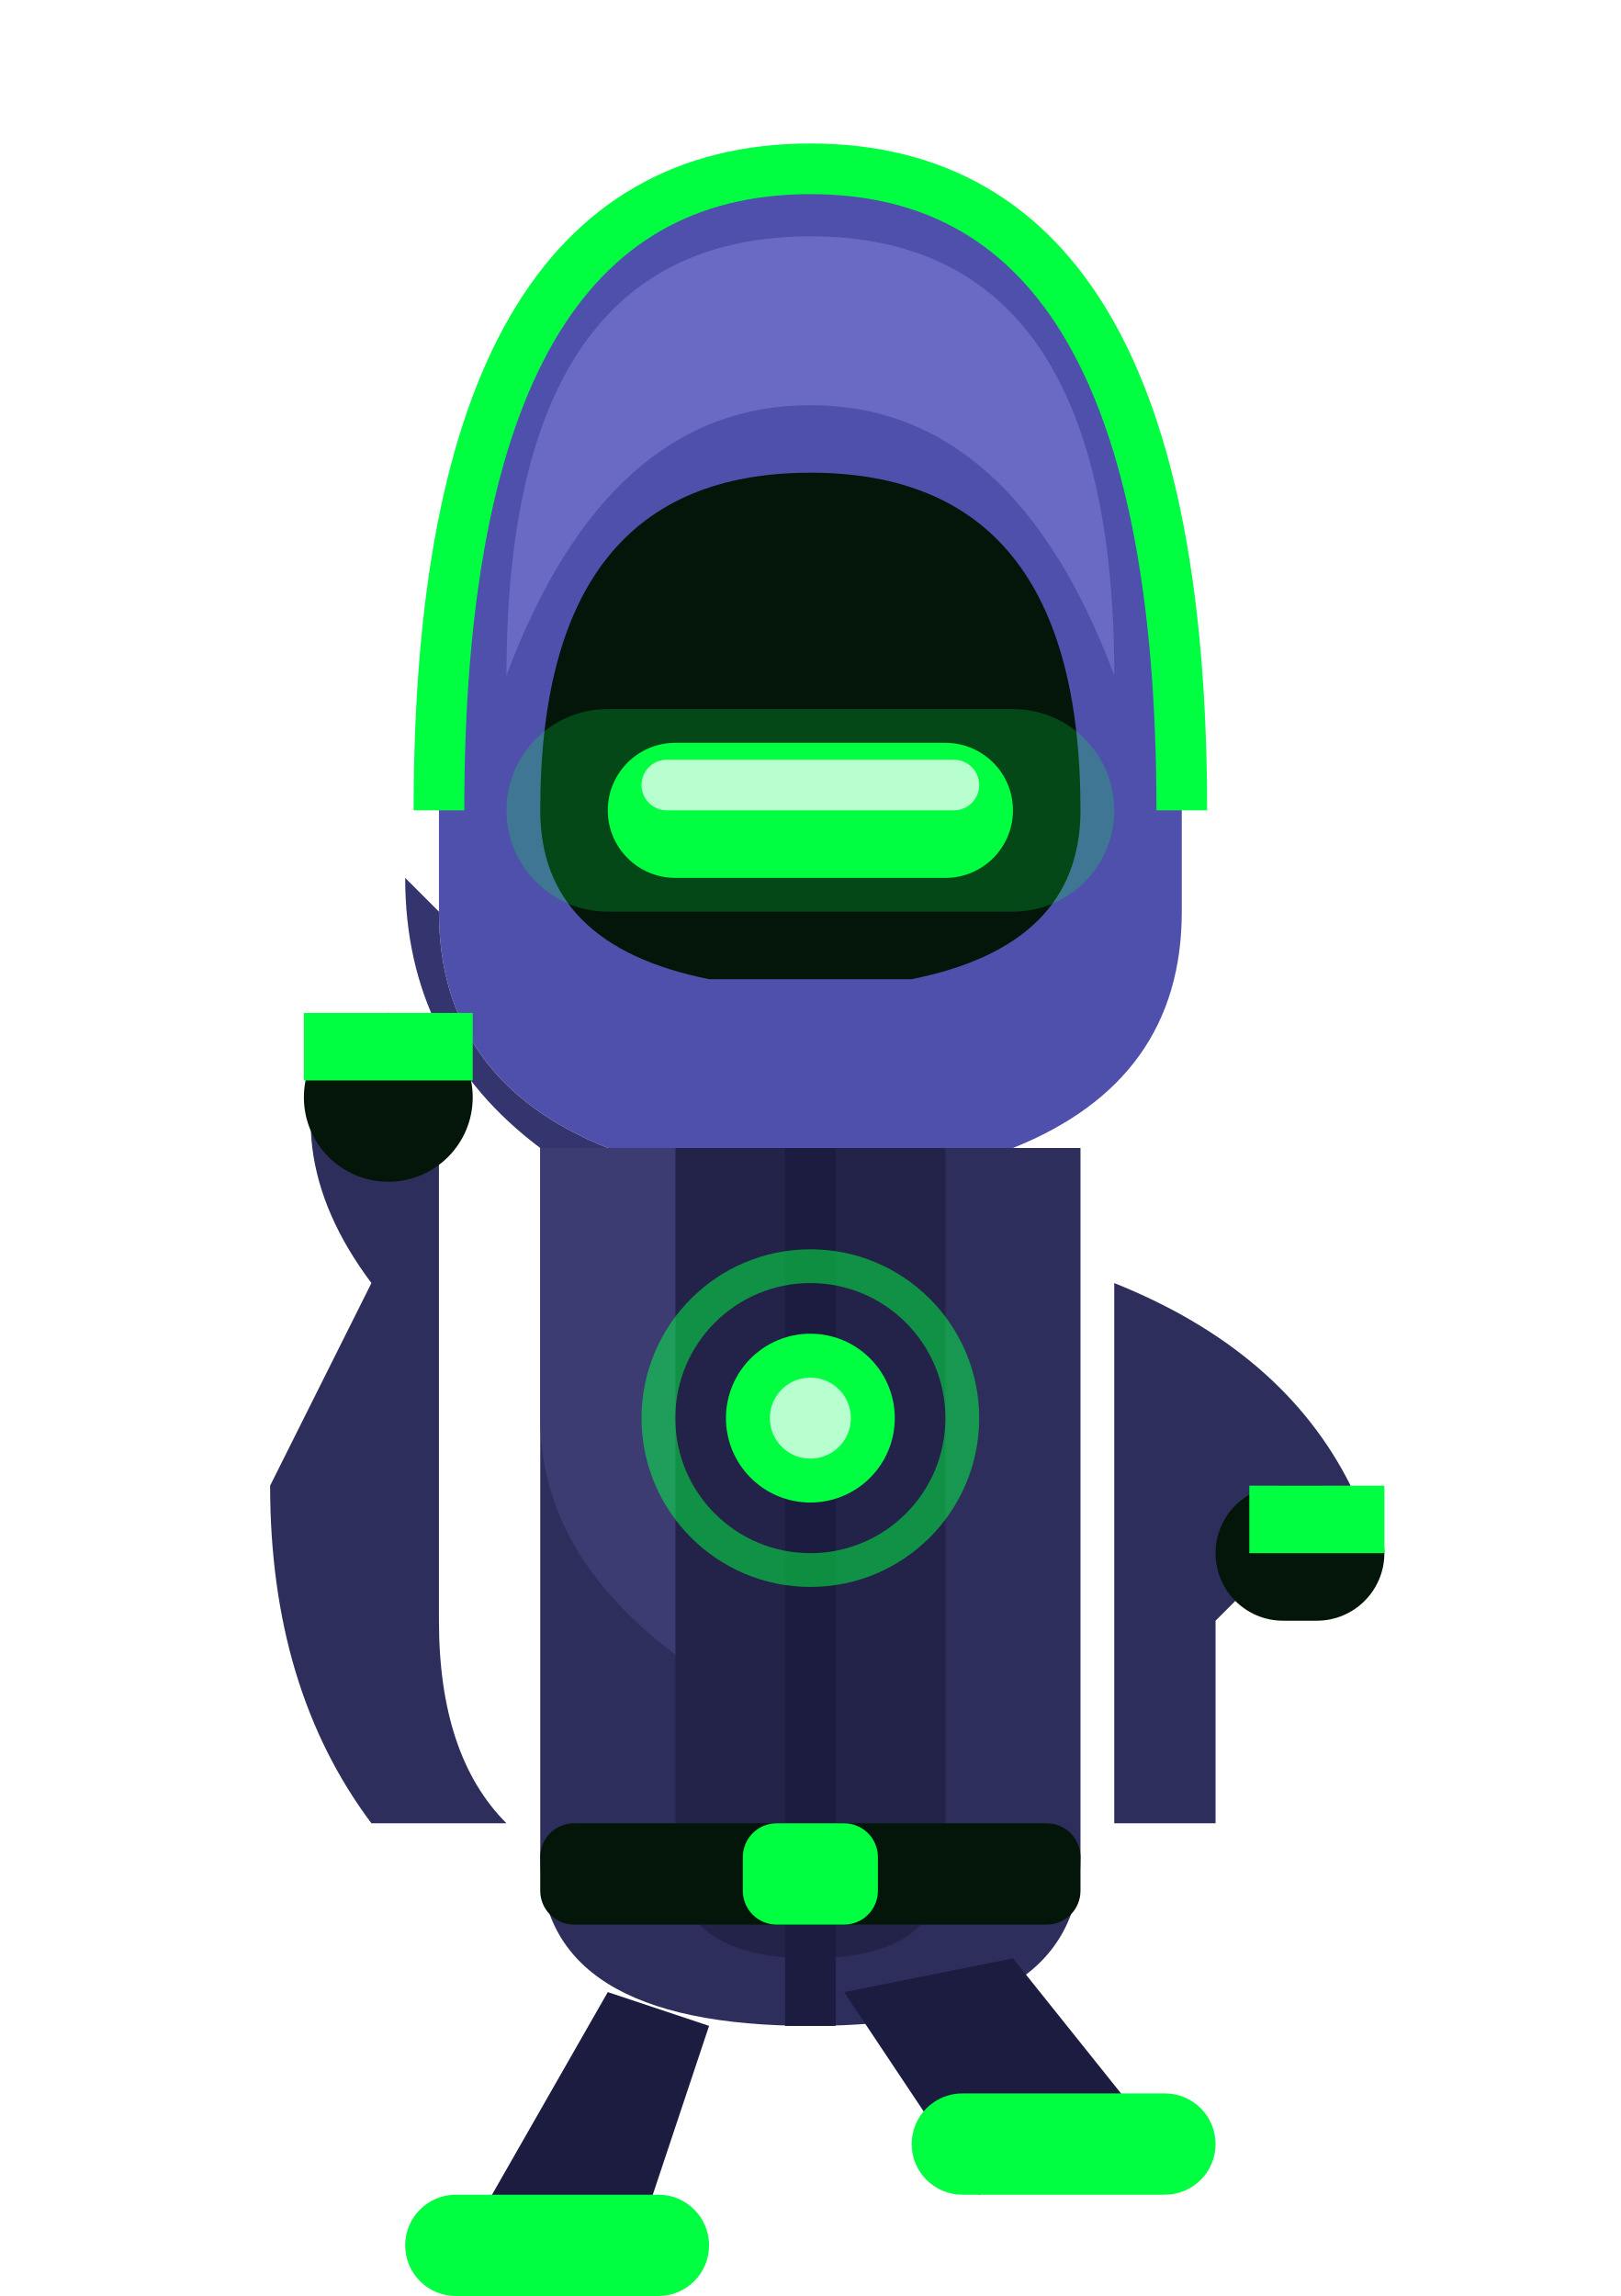
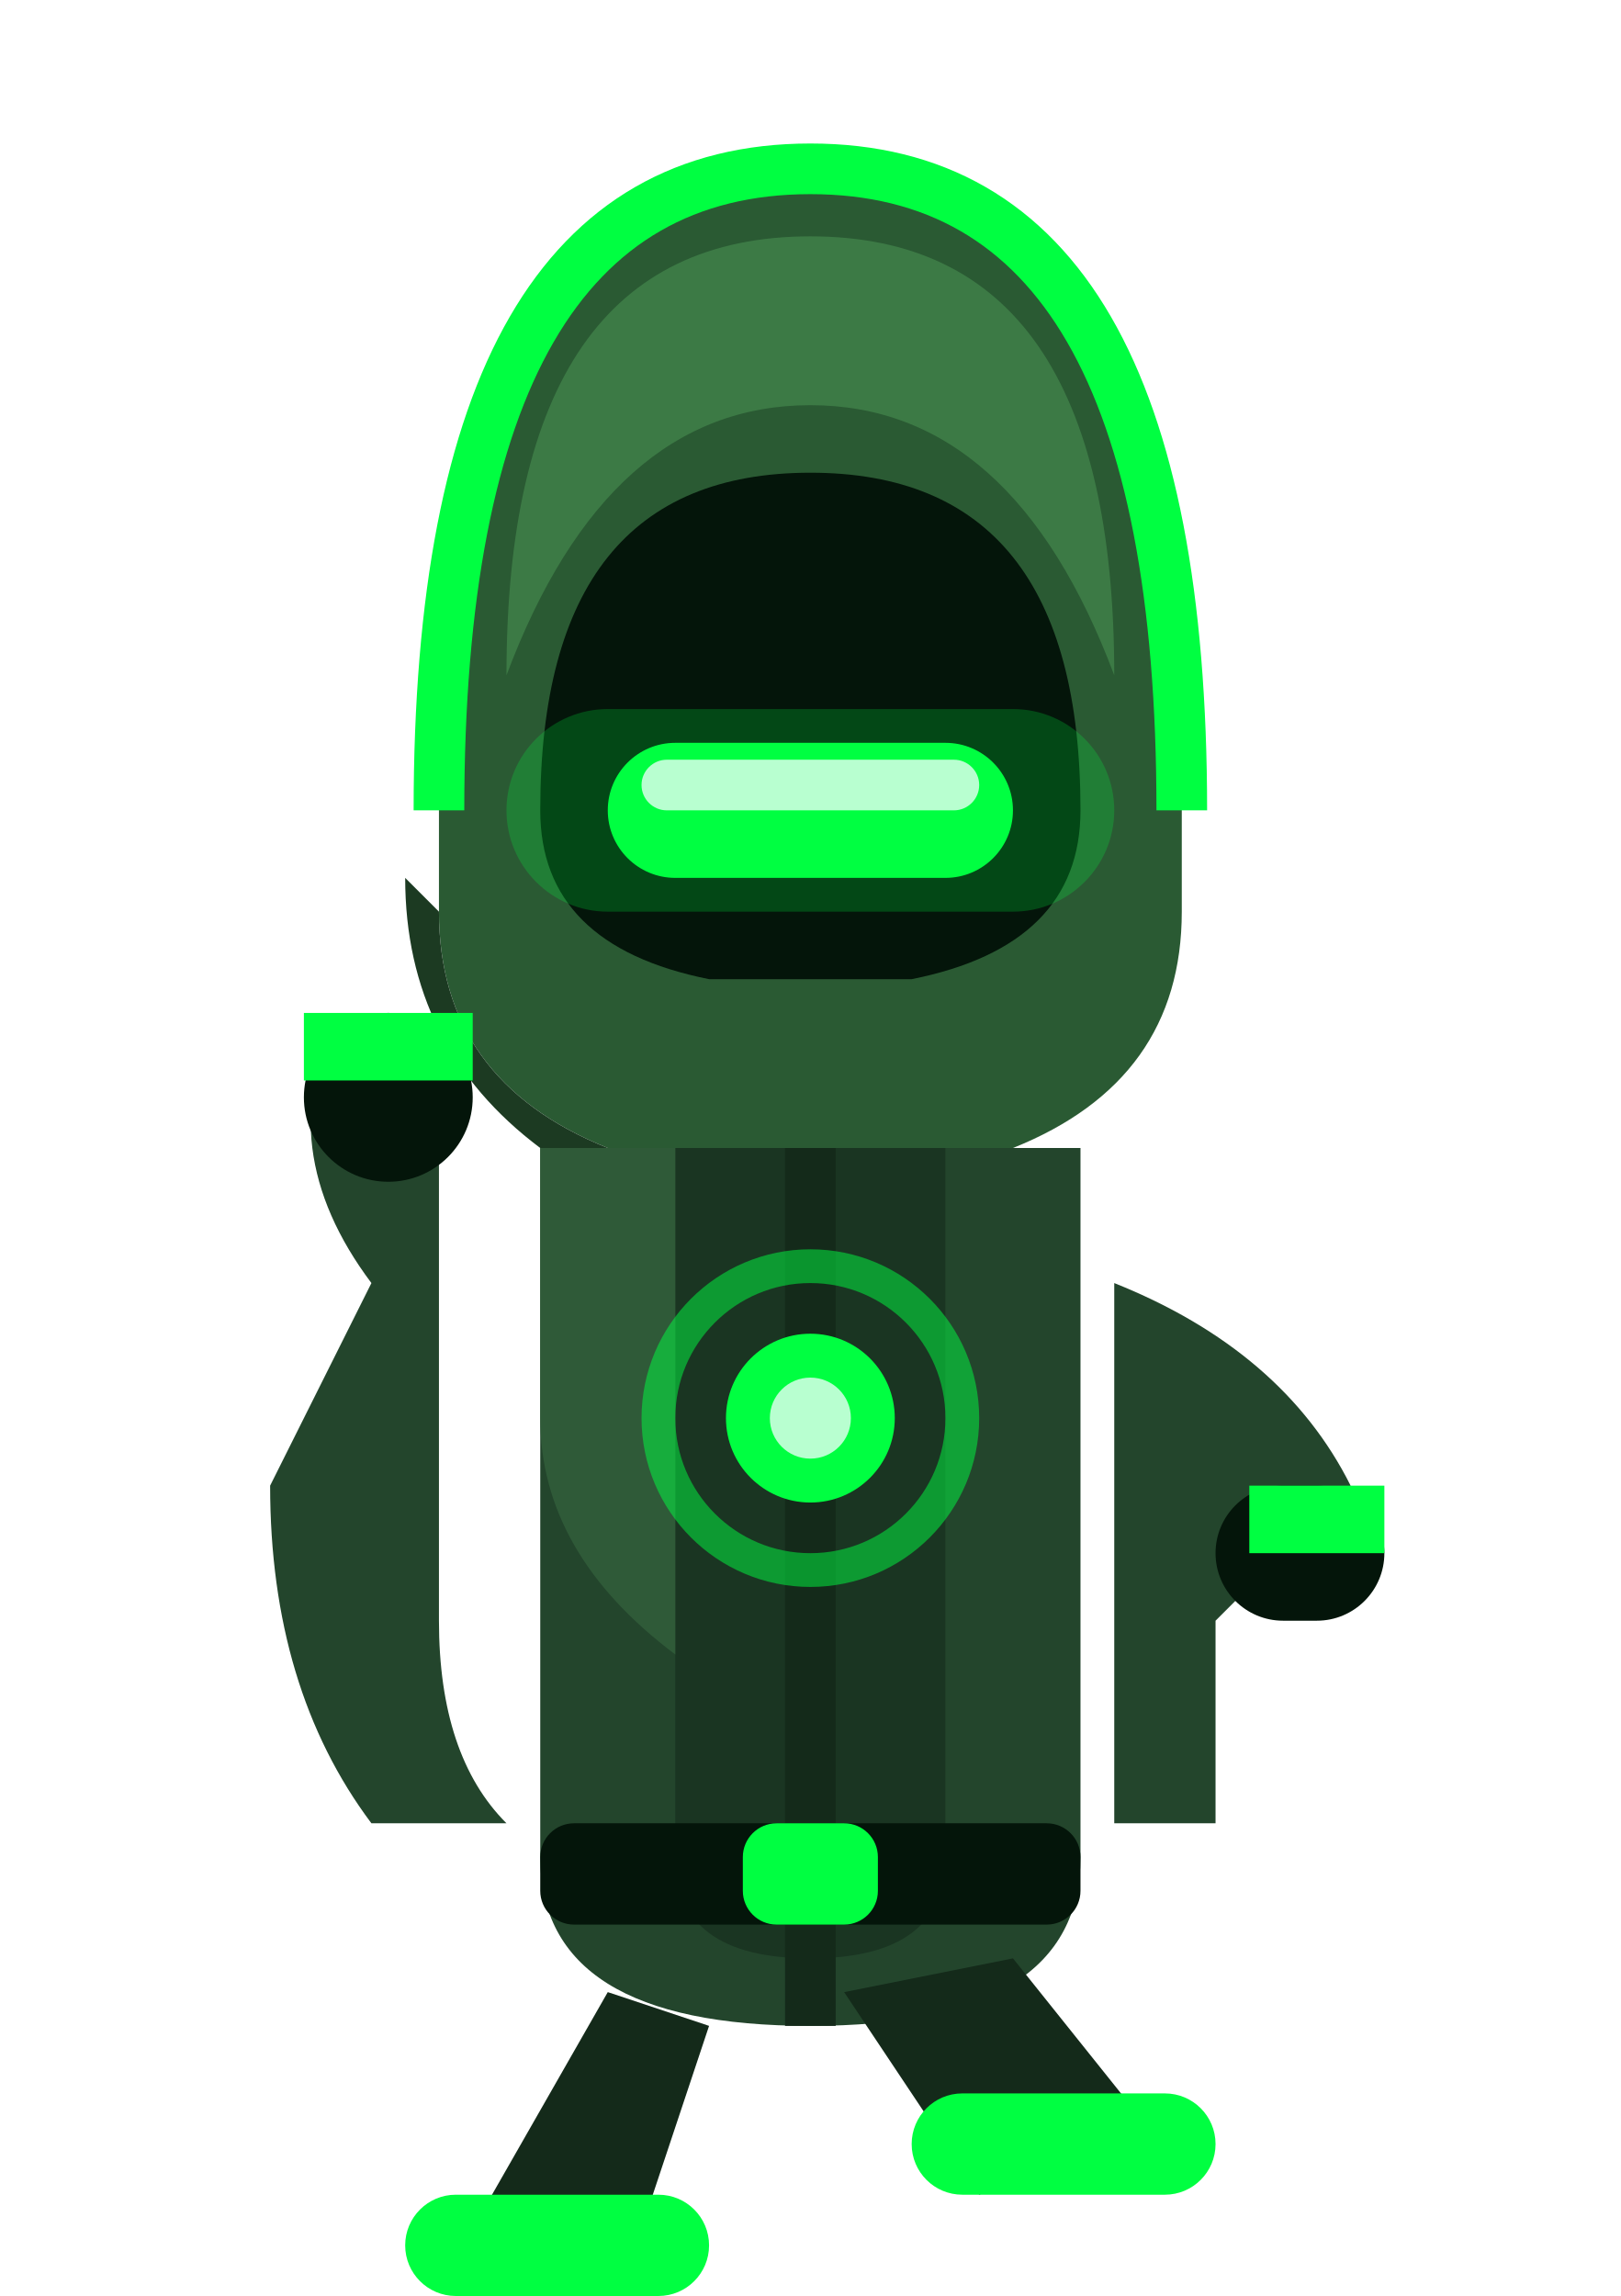
<svg xmlns="http://www.w3.org/2000/svg" width="48" height="68" viewBox="0 0 48 68">
-   <path d="M13 24 Q13 5 24 5 Q35 5 35 24 L35 27 Q35 32 30 34 L18 34 Q13 32 13 27 Z" fill="#4f50ab" />
-   <path d="M15 20 Q15 7 24 7 Q33 7 33 20 Q30 12 24 12 Q18 12 15 20 Z" fill="#6a6ac4" />
-   <path d="M13 27 Q13 32 18 34 L16 34 Q12 31 12 26 Z" fill="#34346e" />
+   <path d="M13 24 Q13 5 24 5 Q35 5 35 24 L35 27 Q35 32 30 34 L18 34 Q13 32 13 27 Z" fill="#2a5a33" />
+   <path d="M15 20 Q15 7 24 7 Q33 7 33 20 Q30 12 24 12 Q18 12 15 20 Z" fill="#3c7a45" />
+   <path d="M13 27 Q13 32 18 34 L16 34 Q12 31 12 26 Z" fill="#1c3a22" />
  <path d="M13 24 Q13 5 24 5 Q35 5 35 24" fill="none" stroke="#00ff41" stroke-width="1.5" />
  <path d="M16 24 Q16 14 24 14 Q32 14 32 24 Q32 28 27 29 L21 29 Q16 28 16 24 Z" fill="#04150a" />
  <rect x="15" y="21" width="18" height="6" rx="3" fill="#00ff41" opacity="0.22" />
  <rect x="18" y="22" width="12" height="4" rx="2" fill="#00ff41" />
  <rect x="19" y="22.5" width="10" height="1.5" rx="0.75" fill="#b8ffd0" />
-   <path d="M16 34 L16 55 Q16 60 24 60 Q32 60 32 55 L32 34 Z" fill="#2e2e5c" />
-   <path d="M20 34 L20 55 Q20 58 24 58 Q28 58 28 55 L28 34 Z" fill="#23234a" />
-   <path d="M16 34 L16 42 Q16 46 20 49 L20 34 Z" fill="#3c3c72" />
-   <path d="M24 34 L24 60" stroke="#1c1c40" stroke-width="1.5" />
+   <path d="M16 34 L16 55 Q16 60 24 60 Q32 60 32 55 L32 34 Z" fill="#23452c" />
+   <path d="M20 34 L20 55 Q20 58 24 58 Q28 58 28 55 L28 34 Z" fill="#1a3522" />
+   <path d="M16 34 L16 42 Q16 46 20 49 L20 34 Z" fill="#2f5a38" />
+   <path d="M24 34 L24 60" stroke="#142a1a" stroke-width="1.5" />
  <circle cx="24" cy="42" r="4.5" fill="none" stroke="#00ff41" stroke-width="1" opacity="0.5" />
  <circle cx="24" cy="42" r="2.5" fill="#00ff41" />
  <circle cx="24" cy="42" r="1.2" fill="#b8ffd0" />
-   <path d="M11 38 Q8 34 10 30 L13 32 L13 48 Q13 52 15 54 L11 54 Q8 50 8 44 Z" fill="#2e2e5c" />
+   <path d="M11 38 Q8 34 10 30 L13 32 L13 48 Q13 52 15 54 L11 54 Q8 50 8 44 Z" fill="#23452c" />
  <rect x="9" y="30" width="5" height="5" rx="2.5" fill="#04150a" />
-   <path d="M33 38 Q38 40 40 44 L38 46 L36 48 L36 54 L33 54 Q33 46 33 38 Z" fill="#2e2e5c" />
+   <path d="M33 38 Q38 40 40 44 L38 46 L36 48 L36 54 L33 54 Q33 46 33 38 Z" fill="#23452c" />
  <rect x="36" y="44" width="5" height="4" rx="2" fill="#04150a" />
  <rect x="9" y="30" width="5" height="2" fill="#00ff41" />
  <rect x="37" y="44" width="4" height="2" fill="#00ff41" />
  <rect x="16" y="54" width="16" height="3" rx="1" fill="#04150a" />
  <rect x="22" y="54" width="4" height="3" rx="1" fill="#00ff41" />
-   <path d="M18 59 L14 66 L19 66 L21 60 Z" fill="#1c1c40" />
-   <path d="M25 59 L29 65 L34 63 L30 58 Z" fill="#1c1c40" />
+   <path d="M18 59 L14 66 L19 66 L21 60 Z" fill="#142a1a" />
+   <path d="M25 59 L29 65 L34 63 L30 58 Z" fill="#142a1a" />
  <rect x="12" y="65" width="9" height="3" rx="1.5" fill="#00ff41" />
  <rect x="27" y="62" width="9" height="3" rx="1.5" fill="#00ff41" />
</svg>
